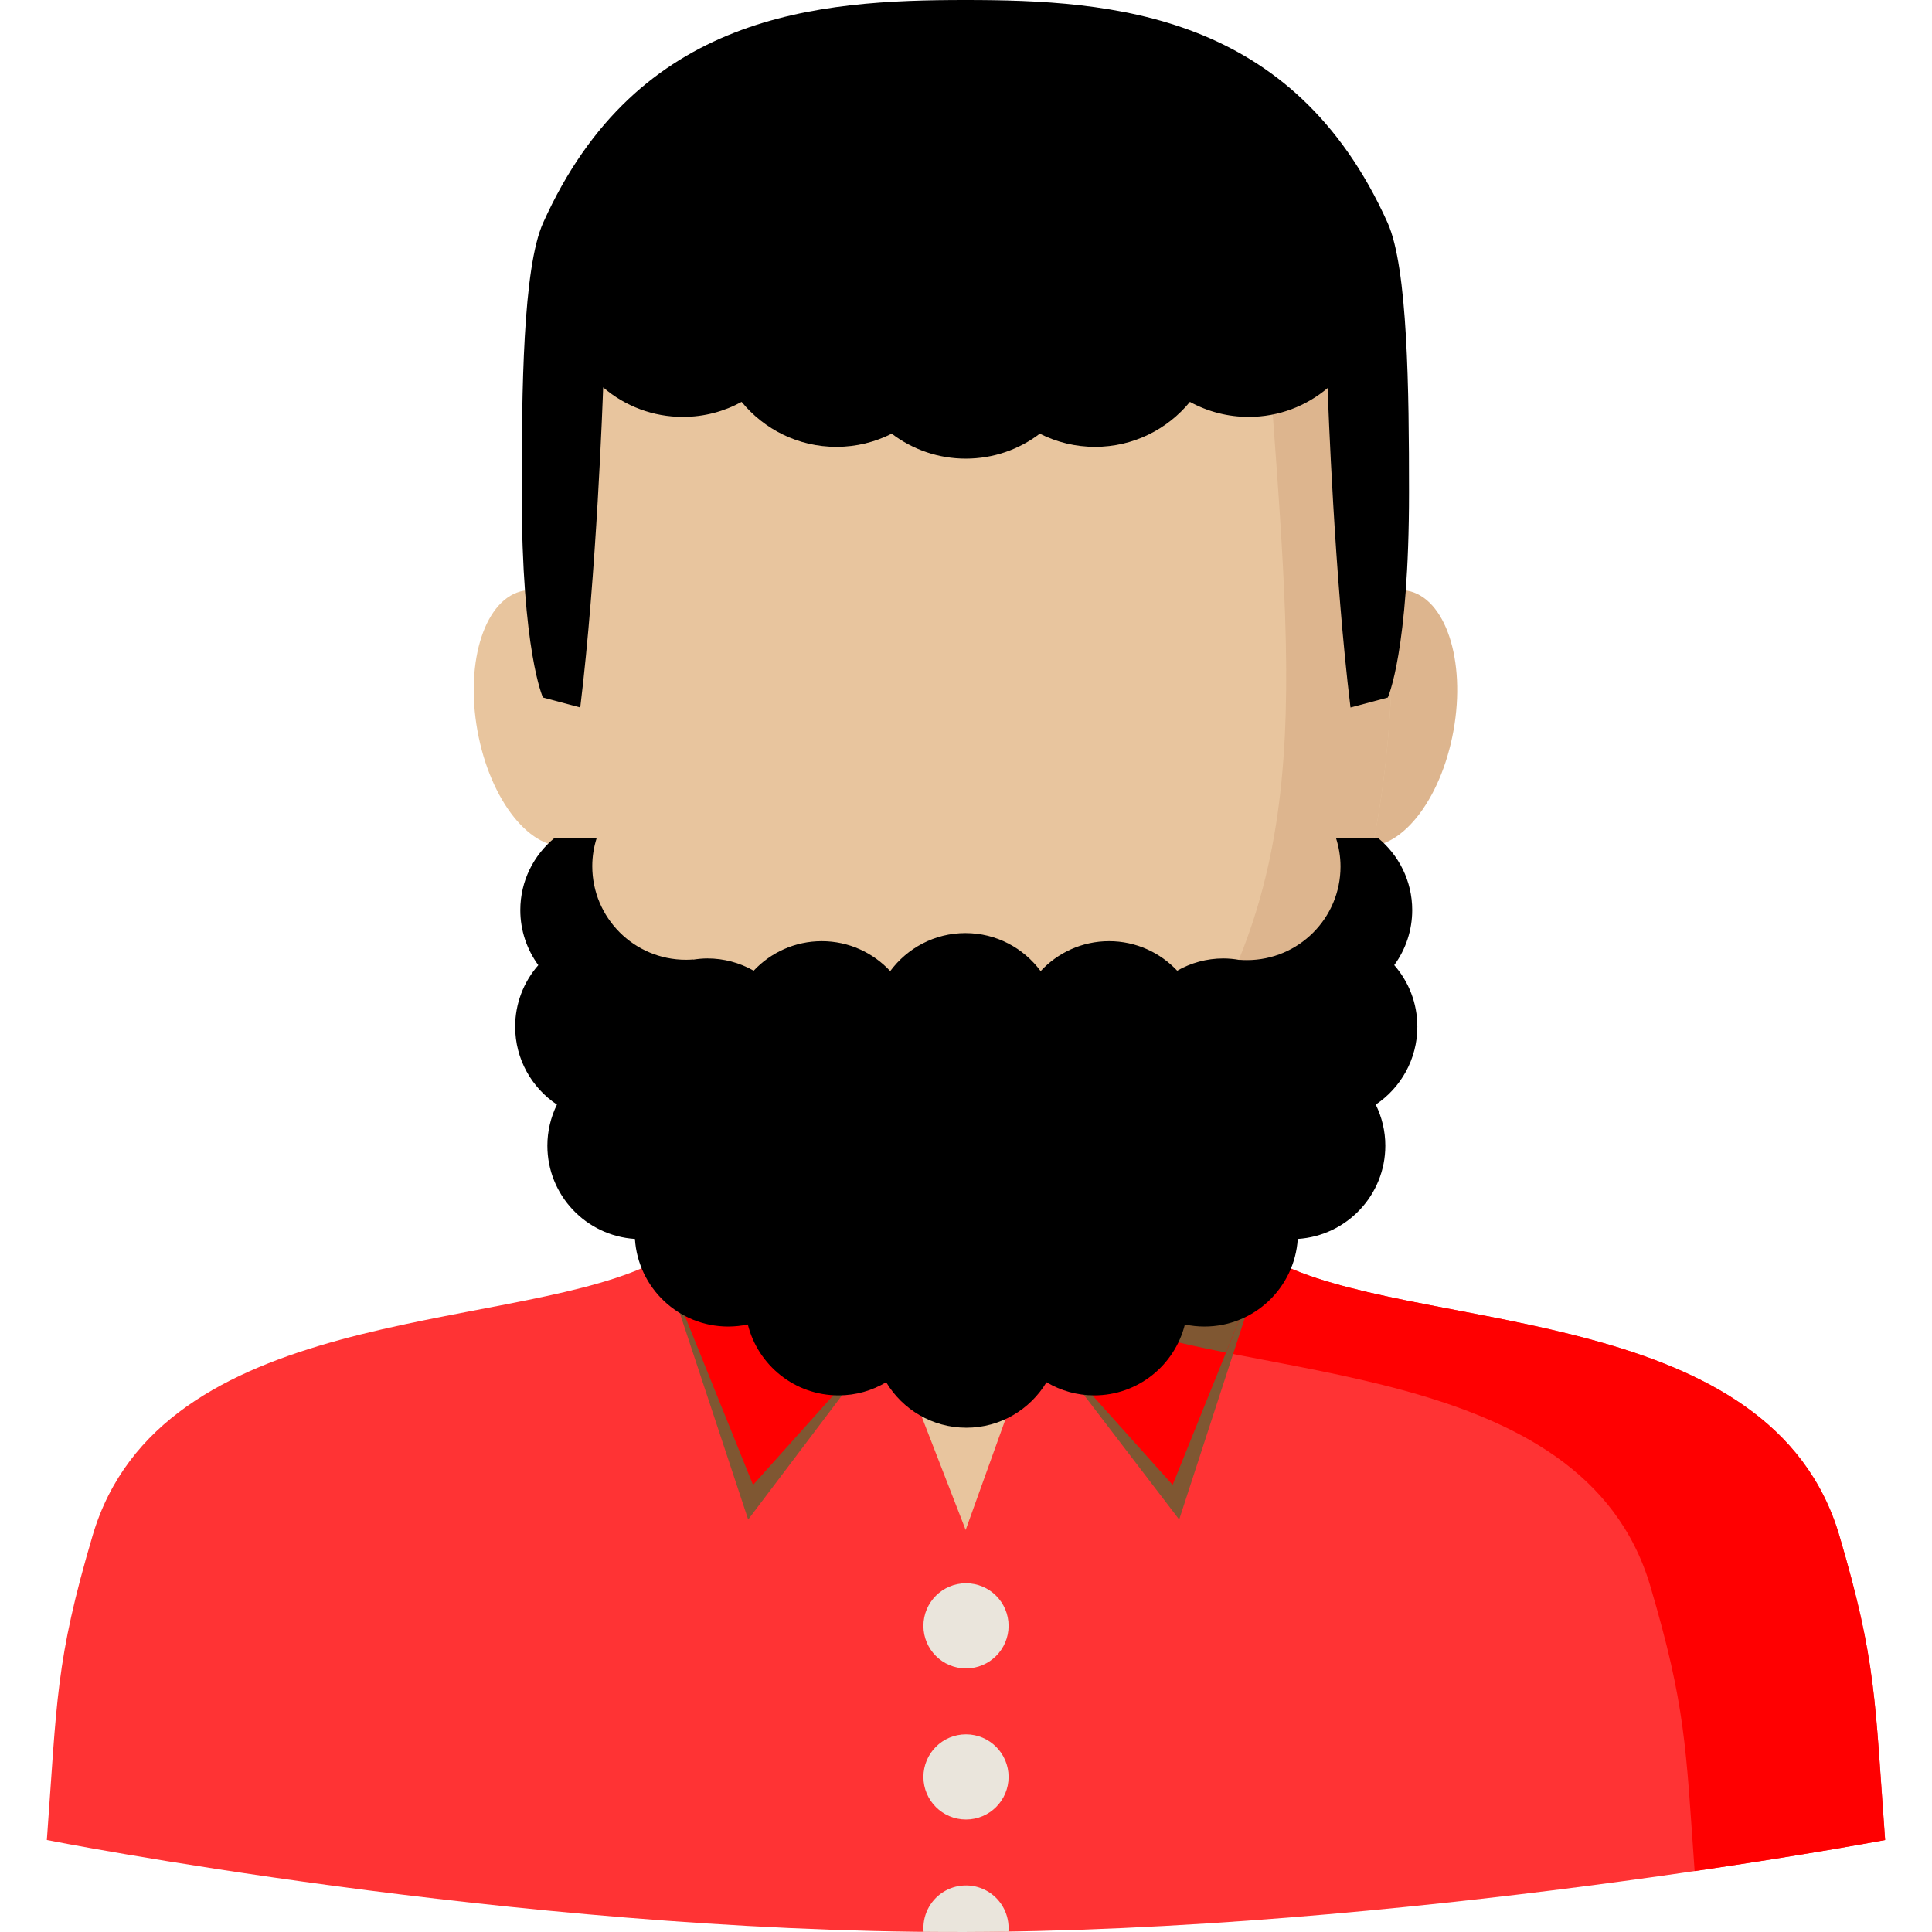
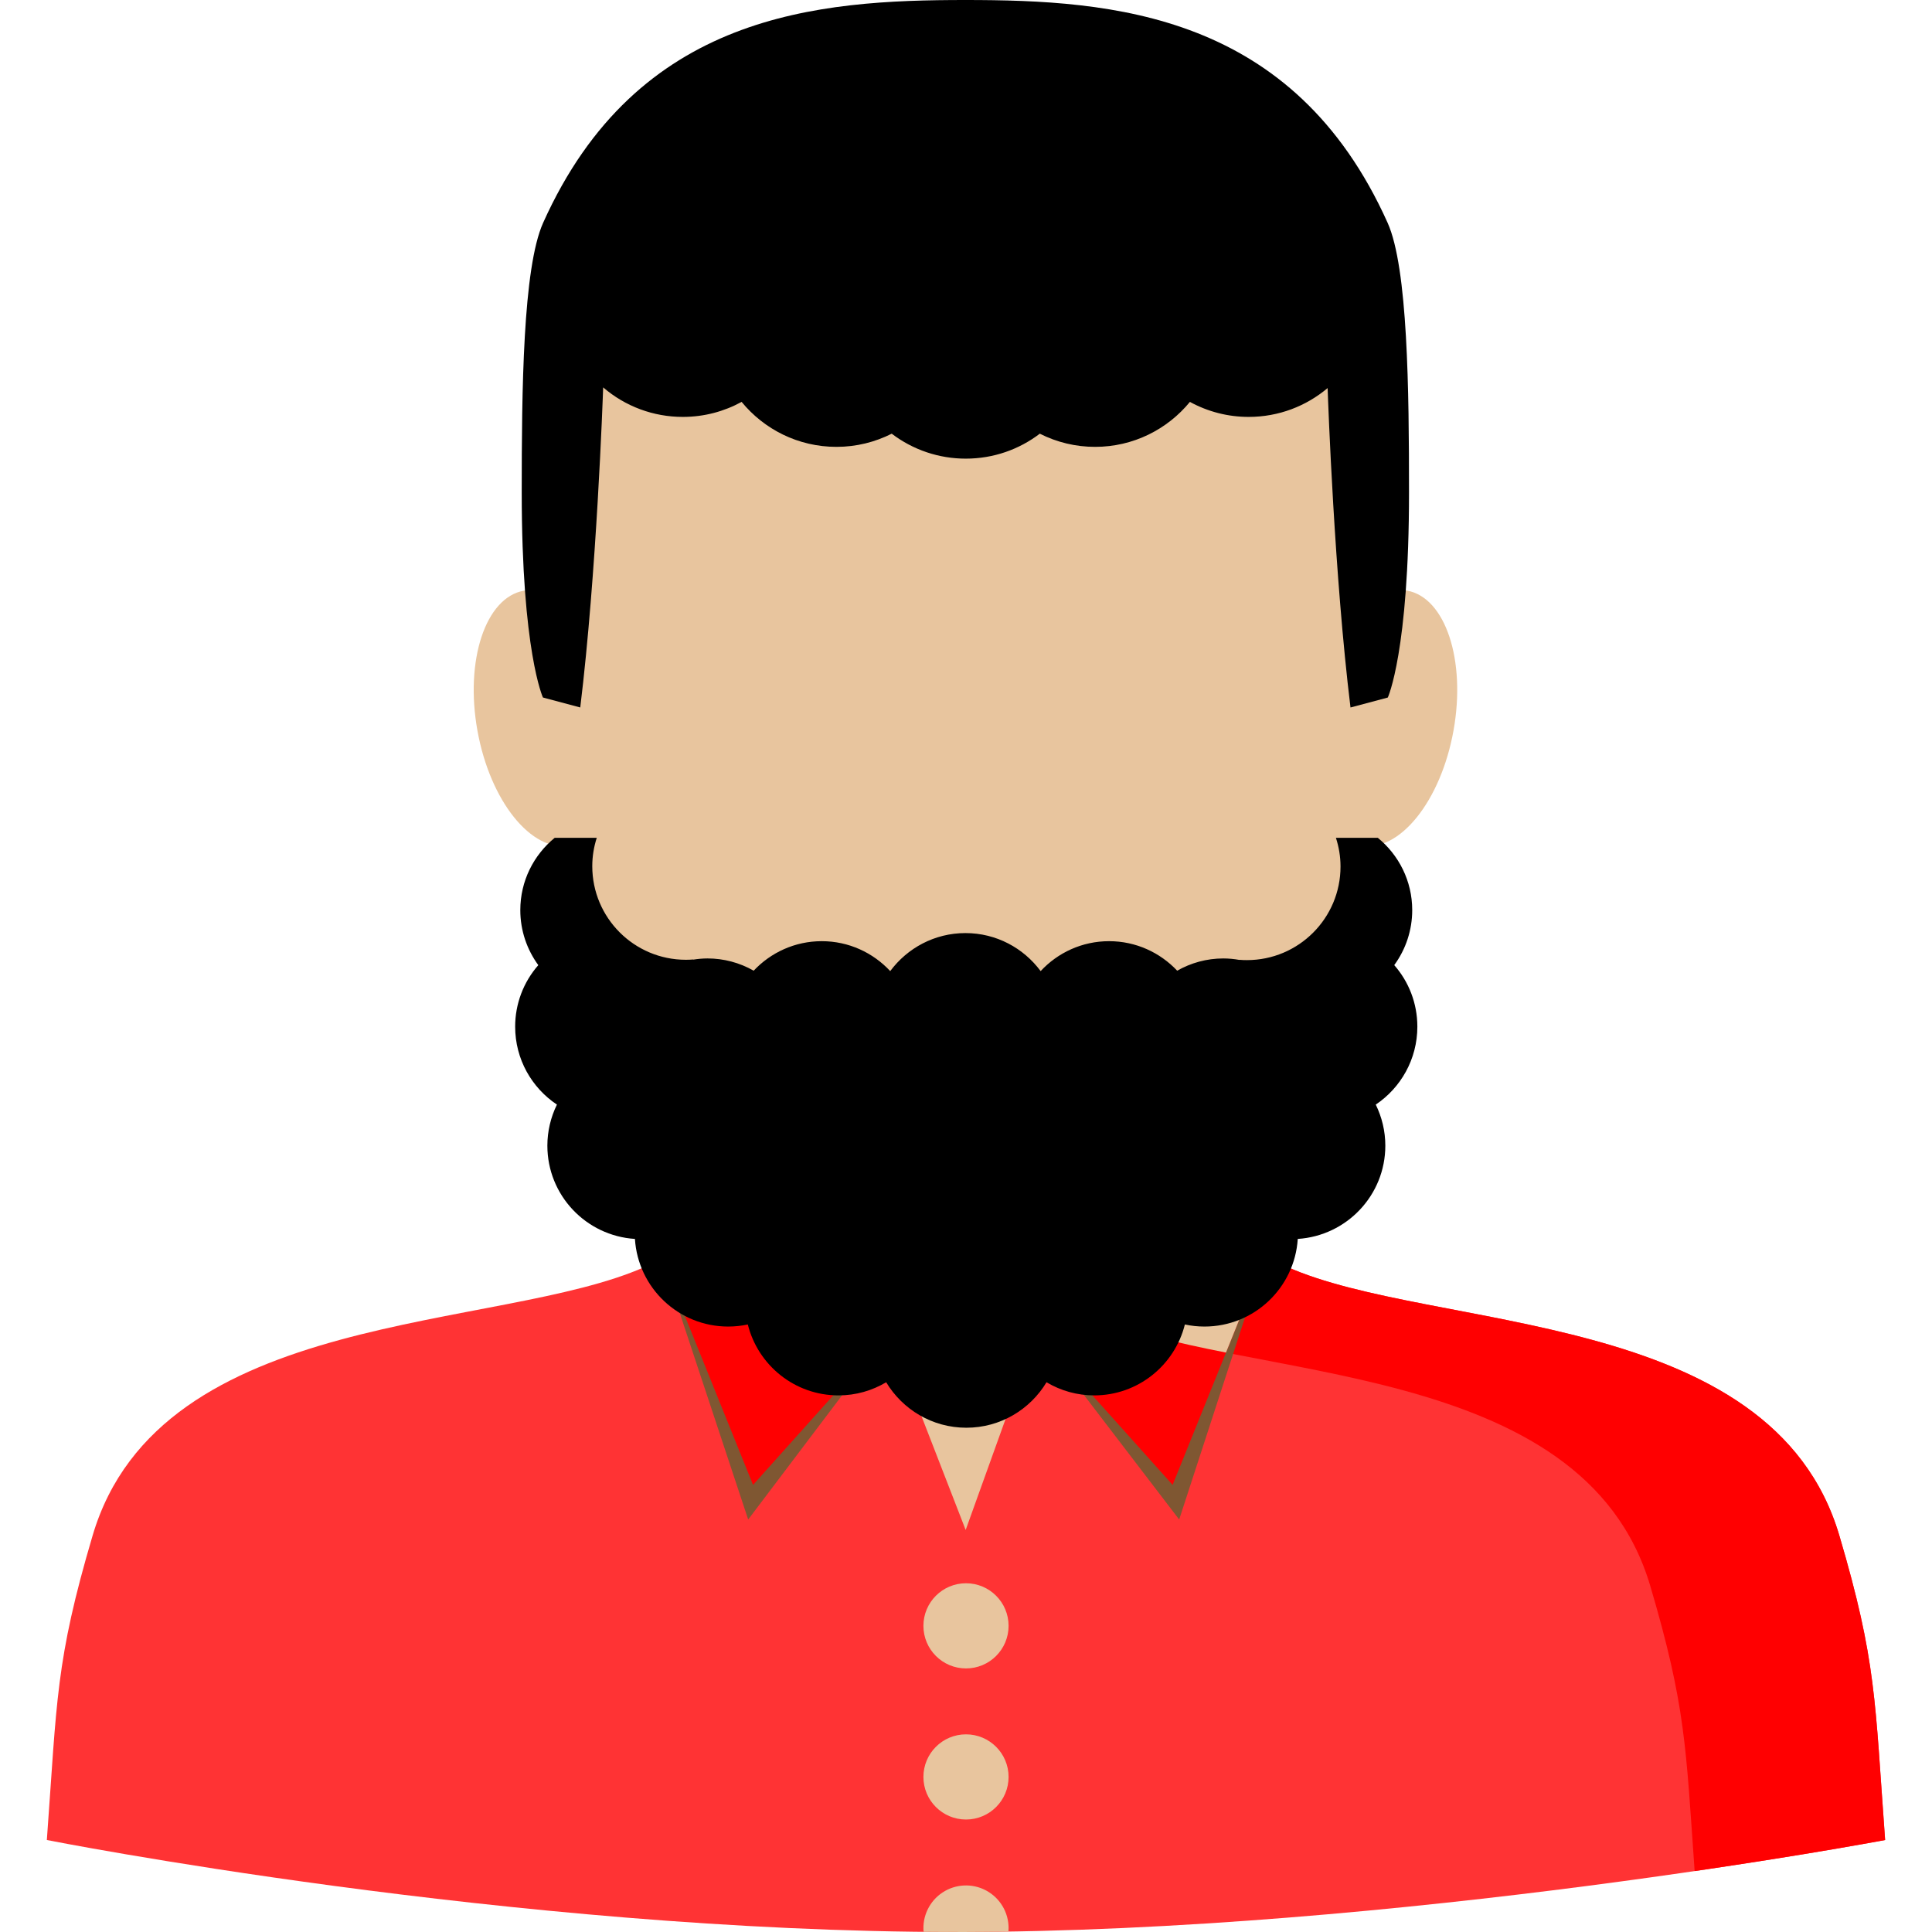
<svg xmlns="http://www.w3.org/2000/svg" viewBox="0 0 318.97 318.97">
  <path d="M303.676 253.523c-11.151-37.754-67.121-33.566-91.279-44.408-24.157-10.842-20.386-47.219-23.449-53.548h-58.932c-3.058 6.329.714 42.711-23.449 53.548-24.157 10.842-80.133 6.655-91.279 44.408-6.149 20.824-5.857 27.193-7.554 50.26 0 0 76.8 15.187 150.014 15.187s153.488-15.187 153.488-15.187c-1.703-23.073-1.411-29.435-7.56-50.26z" fill="#ff0001" opacity="0.8" />
  <path d="M171.125 220.075l37.765-12.832.006-.006c-20.279-12.635-17.036-45.673-19.942-51.682h-58.938c-2.94 6.087.427 39.946-20.779 52.182l.006.006 37.563 12.326 12.624 32.526 11.695-32.52z" fill="#e8c59e" />
  <path d="M303.676 253.523c-11.151-37.754-67.121-33.566-91.279-44.408-24.157-10.842-20.386-47.219-23.449-53.548h-31.206s-.719 51.024 23.438 61.866 80.133 6.655 91.279 44.408c5.857 19.83 5.868 26.552 7.324 47.073 19.234-2.816 31.442-5.126 31.442-5.126-1.692-23.078-1.4-29.44-7.549-50.265z" fill="#ff0001" />
-   <path d="M180.242 216.978l28.643-9.729.006-.006c-20.279-12.635-17.036-45.673-19.942-51.682h-31.206c.005.006-.697 49.687 22.499 61.417z" fill="#ddb58e" />
-   <path d="M122.085 193.164c9.78 7.959 21.24 15.85 37.338 18.132 16.137-2.288 27.569-10.342 37.36-18.334-8.144-14.973-5.626-32.83-7.83-37.4h-58.938c-2.213 4.575.254 22.623-7.93 37.602z" fill="#cca281" />
+   <path d="M180.242 216.978l28.643-9.729.006-.006c-20.279-12.635-17.036-45.673-19.942-51.682h-31.206c.005.006-.697 49.687 22.499 61.417z" fill="#e8c59e" />
+   <path d="M122.085 193.164c9.78 7.959 21.24 15.85 37.338 18.132 16.137-2.288 27.569-10.342 37.36-18.334-8.144-14.973-5.626-32.83-7.83-37.4h-58.938c-2.213 4.575.254 22.623-7.93 37.602z" fill="#e8c59e" />
  <path fill="#7f5732" d="M208.89 207.249l-14.209 43.621-23.556-30.795zM109.237 207.749l14.287 43.121 23.275-30.795z" />
  <path d="M146.799 220.075l-25.72-28.536s-3.389 4.817-11.843 16.21l15.091 37.405 22.472-25.079zM171.125 220.075l25.72-28.536s3.592 4.311 12.045 15.704l-15.294 37.911-22.471-25.079z" fill="#ff0001" />
-   <path d="M176.234 214.41a23.69 23.69 0 004.952 3.024c5.66 2.541 13.062 4.255 21.223 5.874l6.481-16.058c-8.453-11.393-12.045-15.704-12.045-15.704l-20.611 22.864z" fill="#7f5732" />
-   <circle cx="159.485" cy="268.424" r="7.031" fill="#eae5dc" />
-   <circle cx="159.485" cy="293.368" r="7.031" fill="#eae5dc" />
-   <path d="M166.488 318.902c.017-.191.028-.388.028-.585a7.031 7.031 0 10-14.034.624 543.937 543.937 0 0014.006-.039z" fill="#eae5dc" />
-   <ellipse transform="rotate(100.195 228.527 118.562)" cx="228.525" cy="118.563" rx="21.386" ry="11.629" fill="#ddb58e" />
+   <path d="M176.234 214.41a23.69 23.69 0 004.952 3.024c5.66 2.541 13.062 4.255 21.223 5.874l6.481-16.058c-8.453-11.393-12.045-15.704-12.045-15.704l-20.611 22.864z" fill="#e8c59e" />
+   <circle cx="159.485" cy="268.424" r="7.031" fill="#e8c59e" />
+   <circle cx="159.485" cy="293.368" r="7.031" fill="#e8c59e" />
+   <path d="M166.488 318.902c.017-.191.028-.388.028-.585a7.031 7.031 0 10-14.034.624 543.937 543.937 0 0014.006-.039z" fill="#e8c59e" />
+   <ellipse transform="rotate(100.195 228.527 118.562)" cx="228.525" cy="118.563" rx="21.386" ry="11.629" fill="#e8c59e" />
  <ellipse transform="rotate(169.801 90.268 118.57)" cx="90.267" cy="118.57" rx="11.629" ry="21.386" fill="#e8c59e" />
  <path d="M223.644 47.371H95.236s-35.989 146.614 64.187 160.806c100.216-14.193 64.221-160.806 64.221-160.806z" fill="#e8c59e" />
-   <path d="M159.423 208.176C259.639 193.984 223.644 47.37 223.644 47.37H208.62c4.114 61.242 9.808 93.774-13.815 129.24-18.717 28.104-35.382 31.566-35.382 31.566z" fill="#ddb58e" />
+   <path d="M159.423 208.176C259.639 193.984 223.644 47.37 223.644 47.37H208.62c4.114 61.242 9.808 93.774-13.815 129.24-18.717 28.104-35.382 31.566-35.382 31.566z" fill="#e8c59e" />
  <path d="M234.003 169.501c0-3.895-1.439-7.447-3.816-10.162a15.353 15.353 0 002.968-9.077c0-4.817-2.215-9.105-5.677-11.938h-6.919c.483 1.495.759 3.08.759 4.738 0 8.532-6.919 15.451-15.451 15.451-.444 0-.815-.011-1.242-.051.006.006.011.011.017.022a15.38 15.38 0 00-2.664-.247c-2.777 0-5.373.742-7.627 2.023-2.816-2.99-6.807-4.873-11.241-4.873-4.468 0-8.482 1.905-11.303 4.941-2.816-3.805-7.318-6.278-12.416-6.278-5.092 0-9.6 2.479-12.416 6.278-2.822-3.03-6.835-4.941-11.303-4.941-4.435 0-8.425 1.877-11.241 4.873a15.37 15.37 0 00-7.627-2.023c-.804 0-1.591.079-2.361.197.006-.011.011-.022.022-.028-.427.034-.787.051-1.231.051-8.532 0-15.451-6.919-15.451-15.451 0-1.636.264-3.204.742-4.682h-6.947c-3.462 2.833-5.677 7.116-5.677 11.938 0 3.4 1.113 6.531 2.973 9.083a15.363 15.363 0 00-3.822 10.156c0 5.368 2.737 10.095 6.896 12.866a15.401 15.401 0 00-1.579 6.778c0 8.195 6.385 14.883 14.456 15.4.511 8.071 7.2 14.467 15.406 14.467a15.7 15.7 0 003.232-.343c1.675 6.722 7.734 11.708 14.979 11.708 2.878 0 5.559-.798 7.863-2.17 2.704 4.496 7.61 7.509 13.237 7.509s10.533-3.018 13.237-7.509a15.364 15.364 0 007.863 2.17c7.239 0 13.304-4.985 14.979-11.708 1.045.225 2.125.343 3.232.343 8.2 0 14.889-6.391 15.406-14.467 8.066-.517 14.456-7.206 14.456-15.4 0-2.434-.579-4.727-1.579-6.778 4.13-2.772 6.867-7.498 6.867-12.866zM229.091 36.781C213.522 2.125 183.699 0 159.384 0S105.24 2.125 89.671 36.781c-3.35 7.453-3.535 27.732-3.535 44.487 0 26.316 3.502 33.887 3.502 33.887l6.16 1.647c2.698-22.038 3.721-51.08 3.783-52.845a20.12 20.12 0 0013.152 4.873c3.519 0 6.823-.899 9.707-2.479 3.71 4.53 9.341 7.425 15.659 7.425 3.282 0 6.379-.787 9.122-2.175a20.146 20.146 0 0012.225 4.12c4.598 0 8.83-1.534 12.225-4.12a20.143 20.143 0 009.122 2.175c6.312 0 11.949-2.895 15.659-7.425a20.14 20.14 0 009.707 2.479c4.963 0 9.51-1.793 13.029-4.761.09 2.597 1.124 31.06 3.777 52.738l6.16-1.647s3.502-7.577 3.502-33.887c-.001-16.754-.186-37.039-3.536-44.492z" fill="#000" />
</svg>
